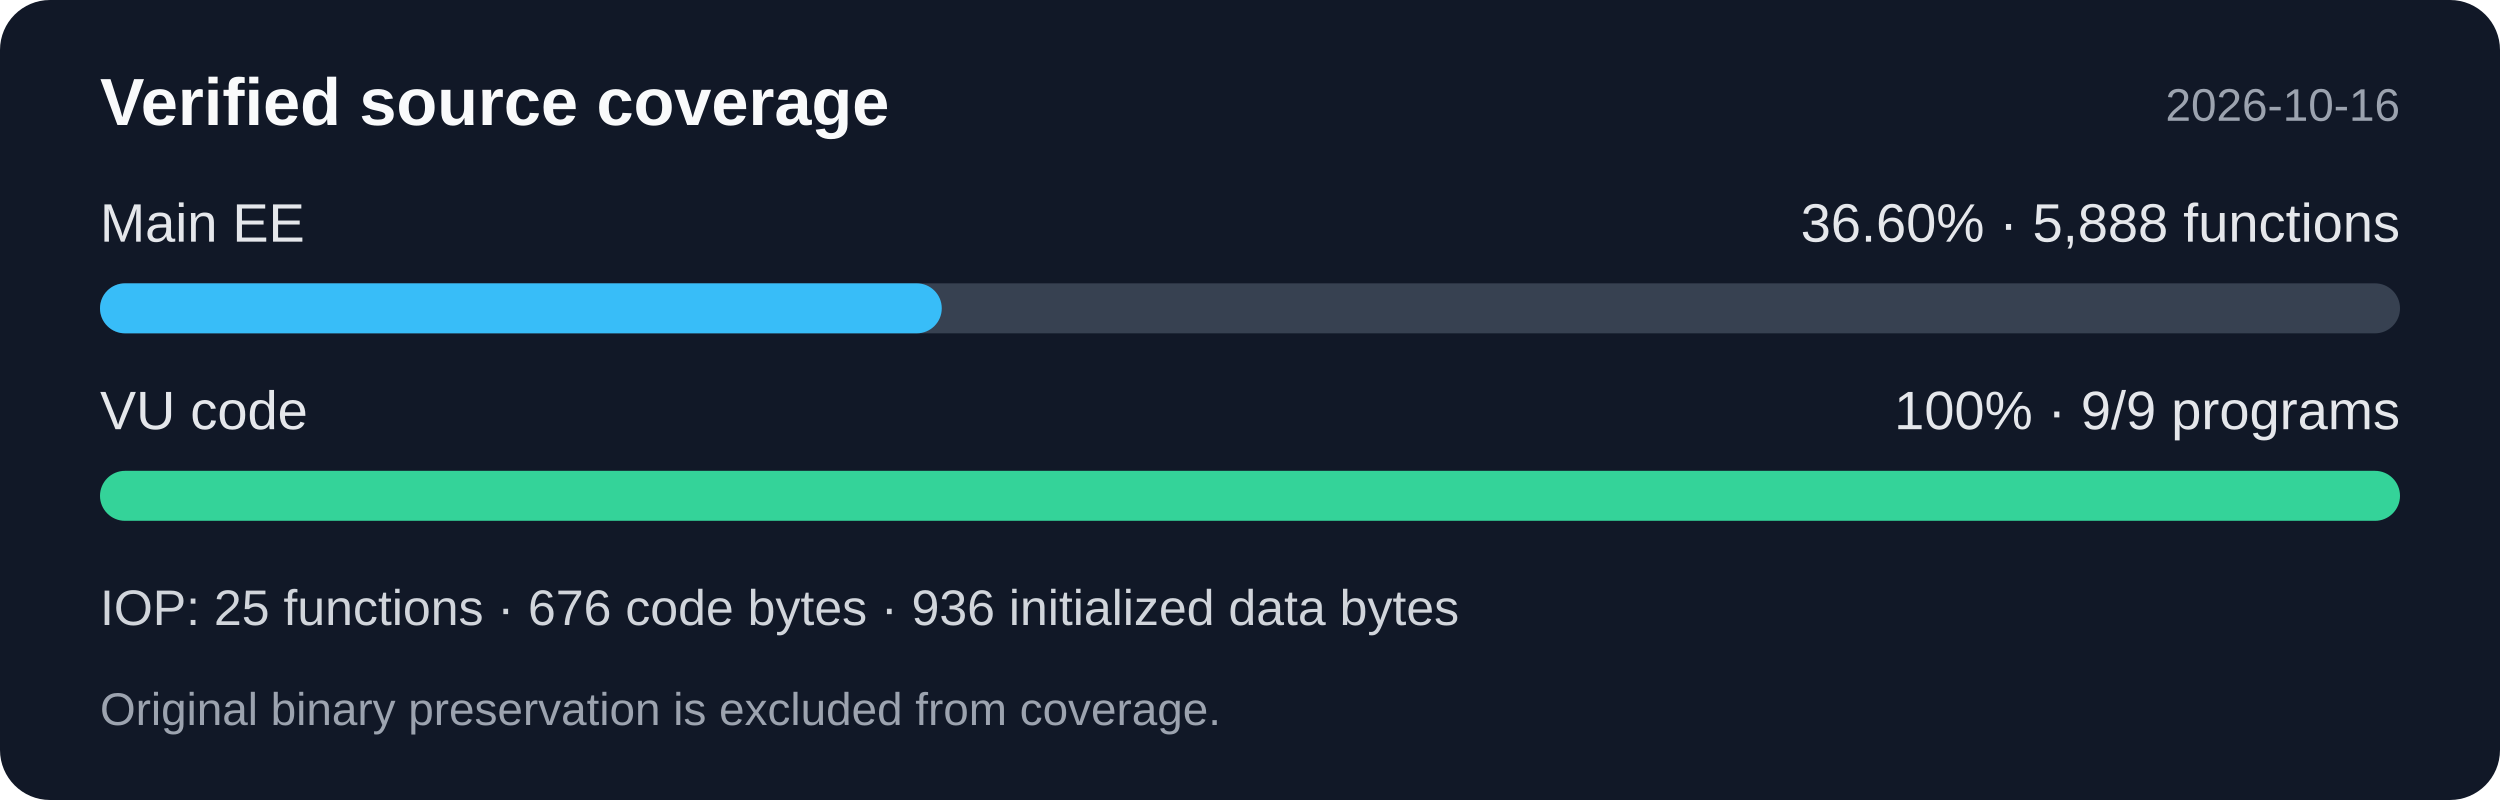
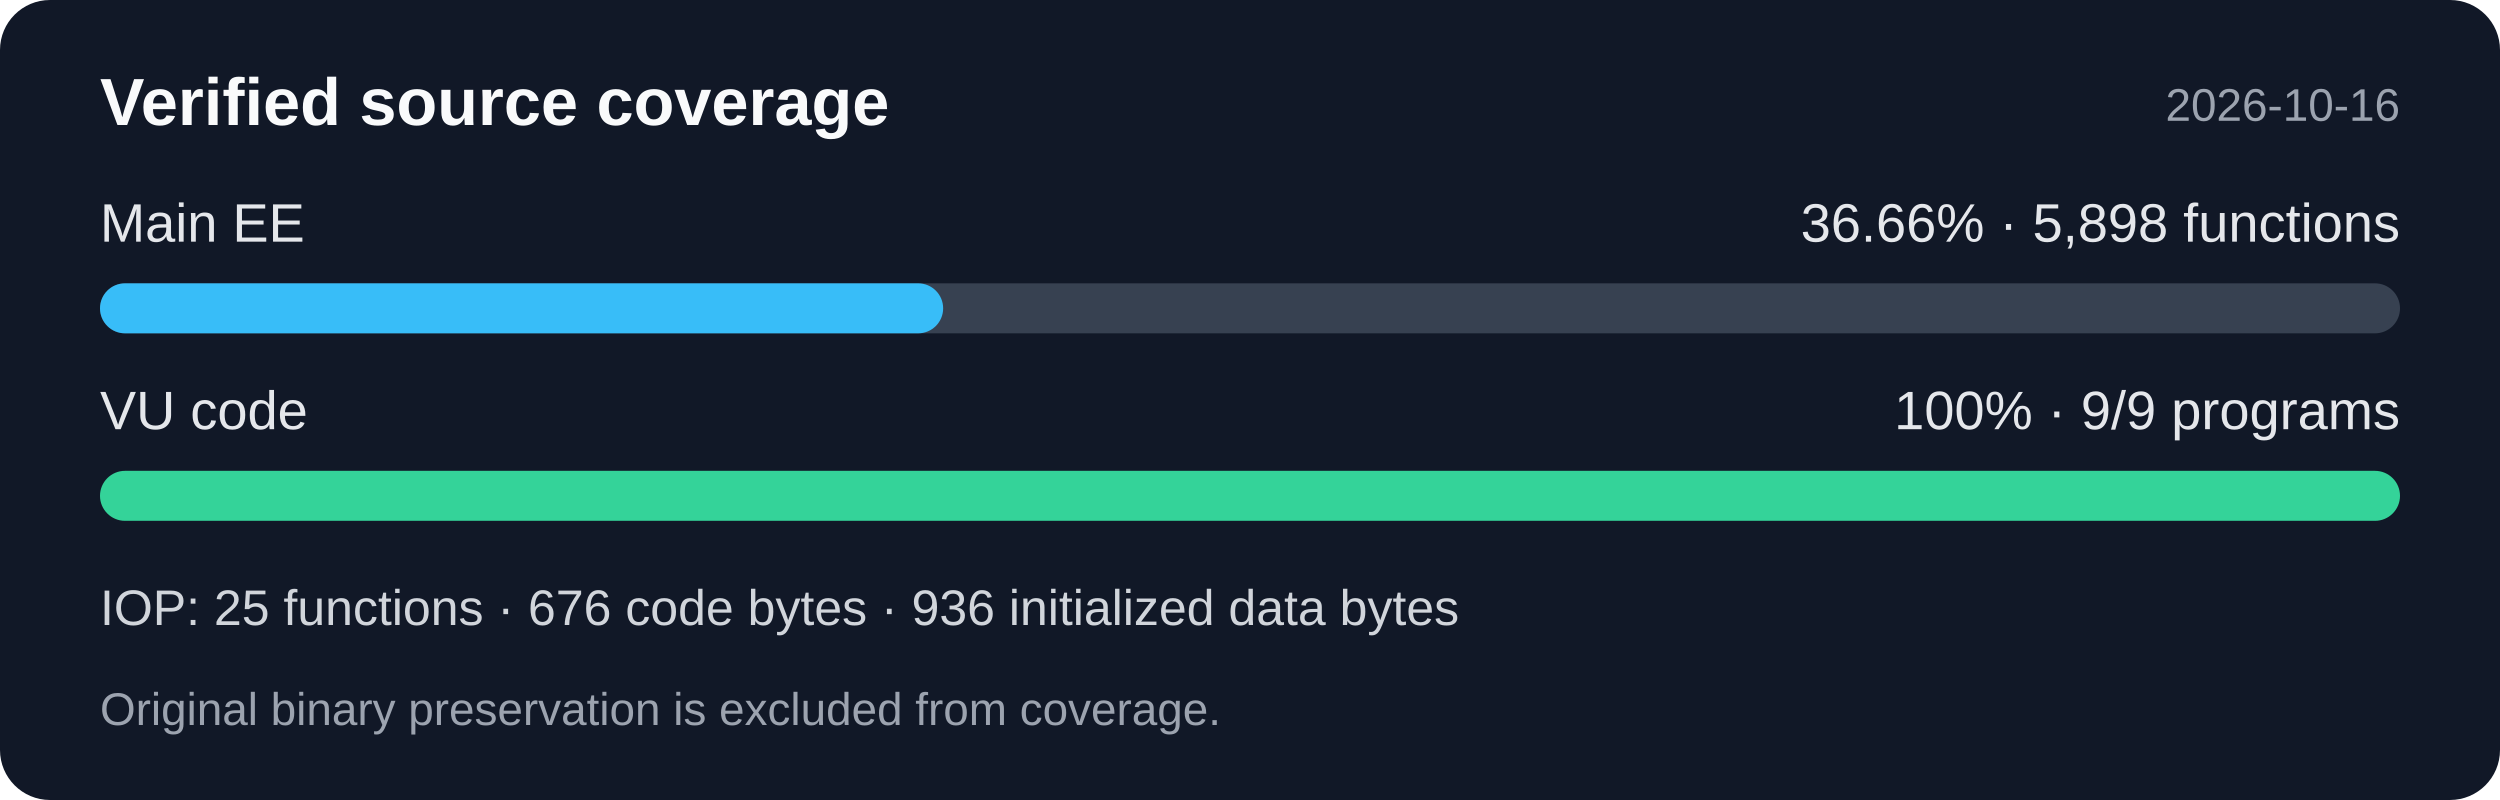
<svg xmlns="http://www.w3.org/2000/svg" width="600" height="192" viewBox="0 0 600 192" role="img" aria-labelledby="title desc">
  <rect width="600" height="192" rx="12" fill="#111827" />
  <g font-family="Segoe UI,Arial,sans-serif">
    <text x="24" y="30" fill="#f9fafb" font-size="16" font-weight="600">Verified source coverage</text>
    <text x="576" y="29" fill="#9ca3af" font-size="11" text-anchor="end">2026-10-16</text>
    <text x="24" y="58" fill="#e5e7eb" font-size="13">Main EE</text>
-     <text x="576" y="58" fill="#e5e7eb" font-size="13" text-anchor="end">36.60% · 5,888 functions</text>
+     <text x="576" y="58" fill="#e5e7eb" font-size="13" text-anchor="end">36.66% · 5,898 functions</text>
    <rect x="24" y="68" width="552" height="12" rx="6" fill="#374151" />
-     <rect x="24" y="68" width="202.025" height="12" rx="6" fill="#38bdf8" />
+     <rect x="24" y="68" width="202.357" height="12" rx="6" fill="#38bdf8" />
    <text x="24" y="103" fill="#e5e7eb" font-size="13">VU code</text>
    <text x="576" y="103" fill="#e5e7eb" font-size="13" text-anchor="end">100% · 9/9 programs</text>
    <rect x="24" y="113" width="552" height="12" rx="6" fill="#34d399" />
    <text x="24" y="150" fill="#d1d5db" font-size="12">IOP: 25 functions · 676 code bytes · 936 initialized data bytes</text>
    <text x="24" y="174" fill="#9ca3af" font-size="11">Original binary preservation is excluded from coverage.</text>
  </g>
</svg>
